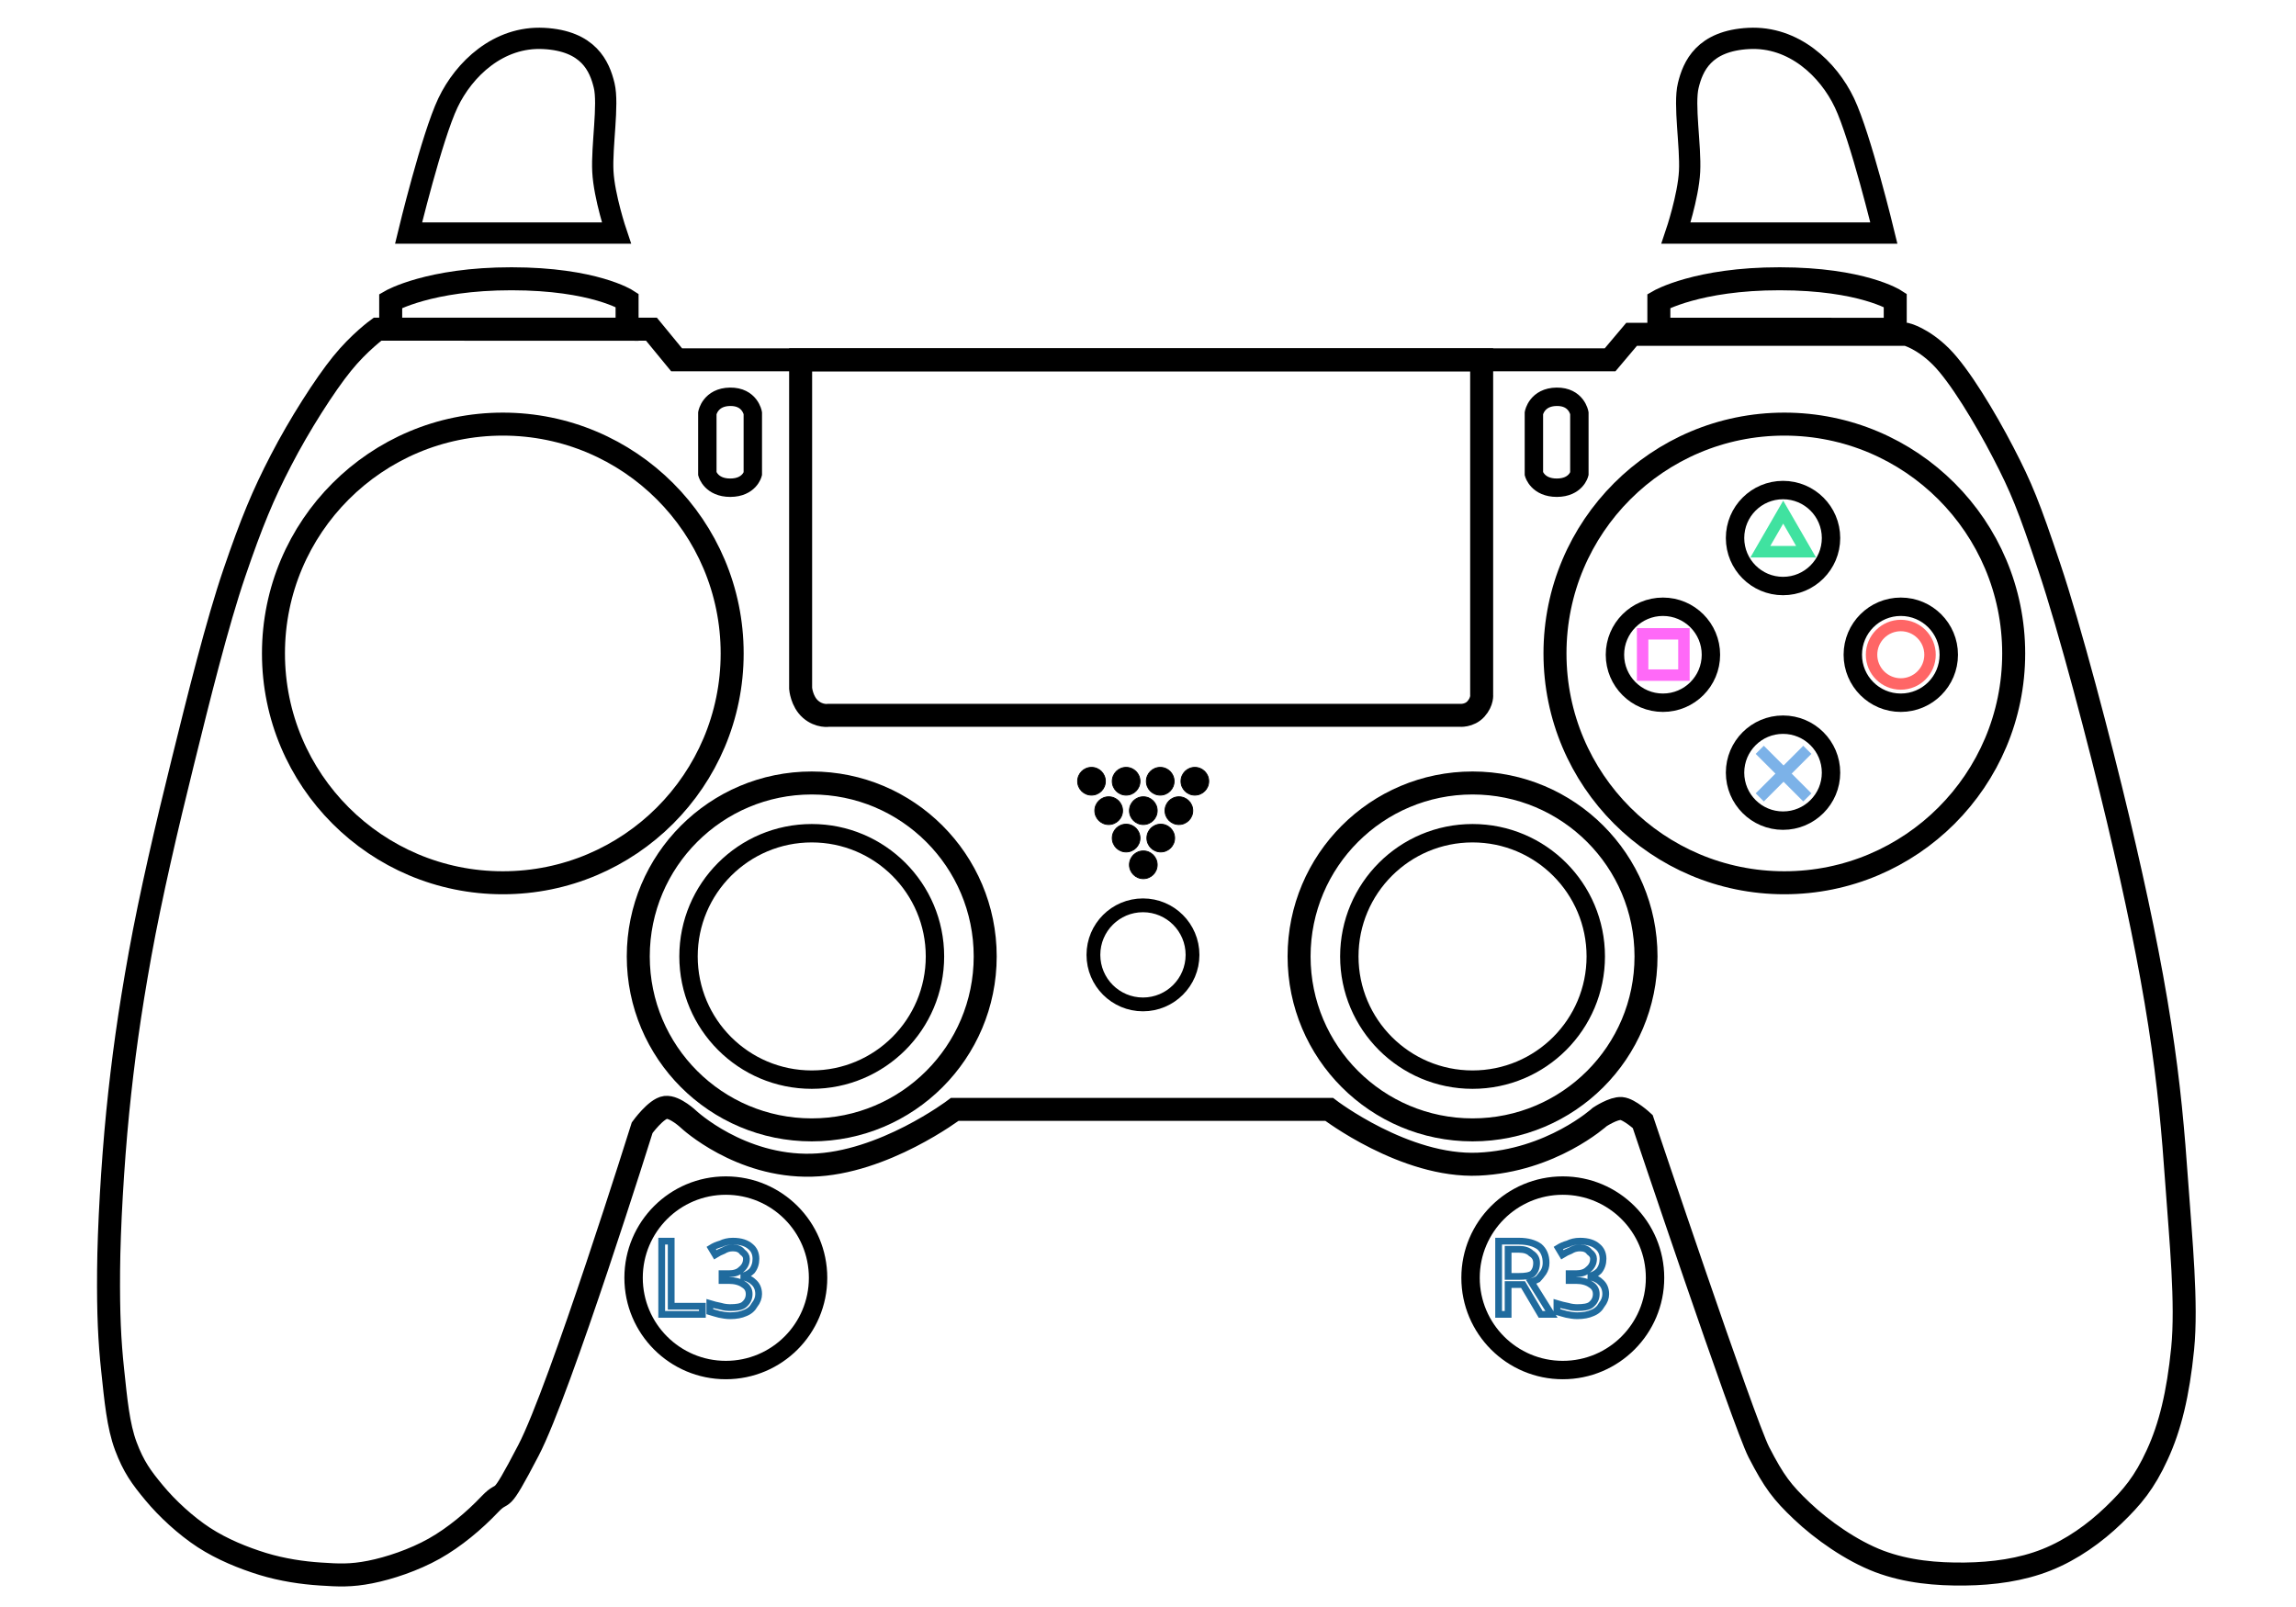
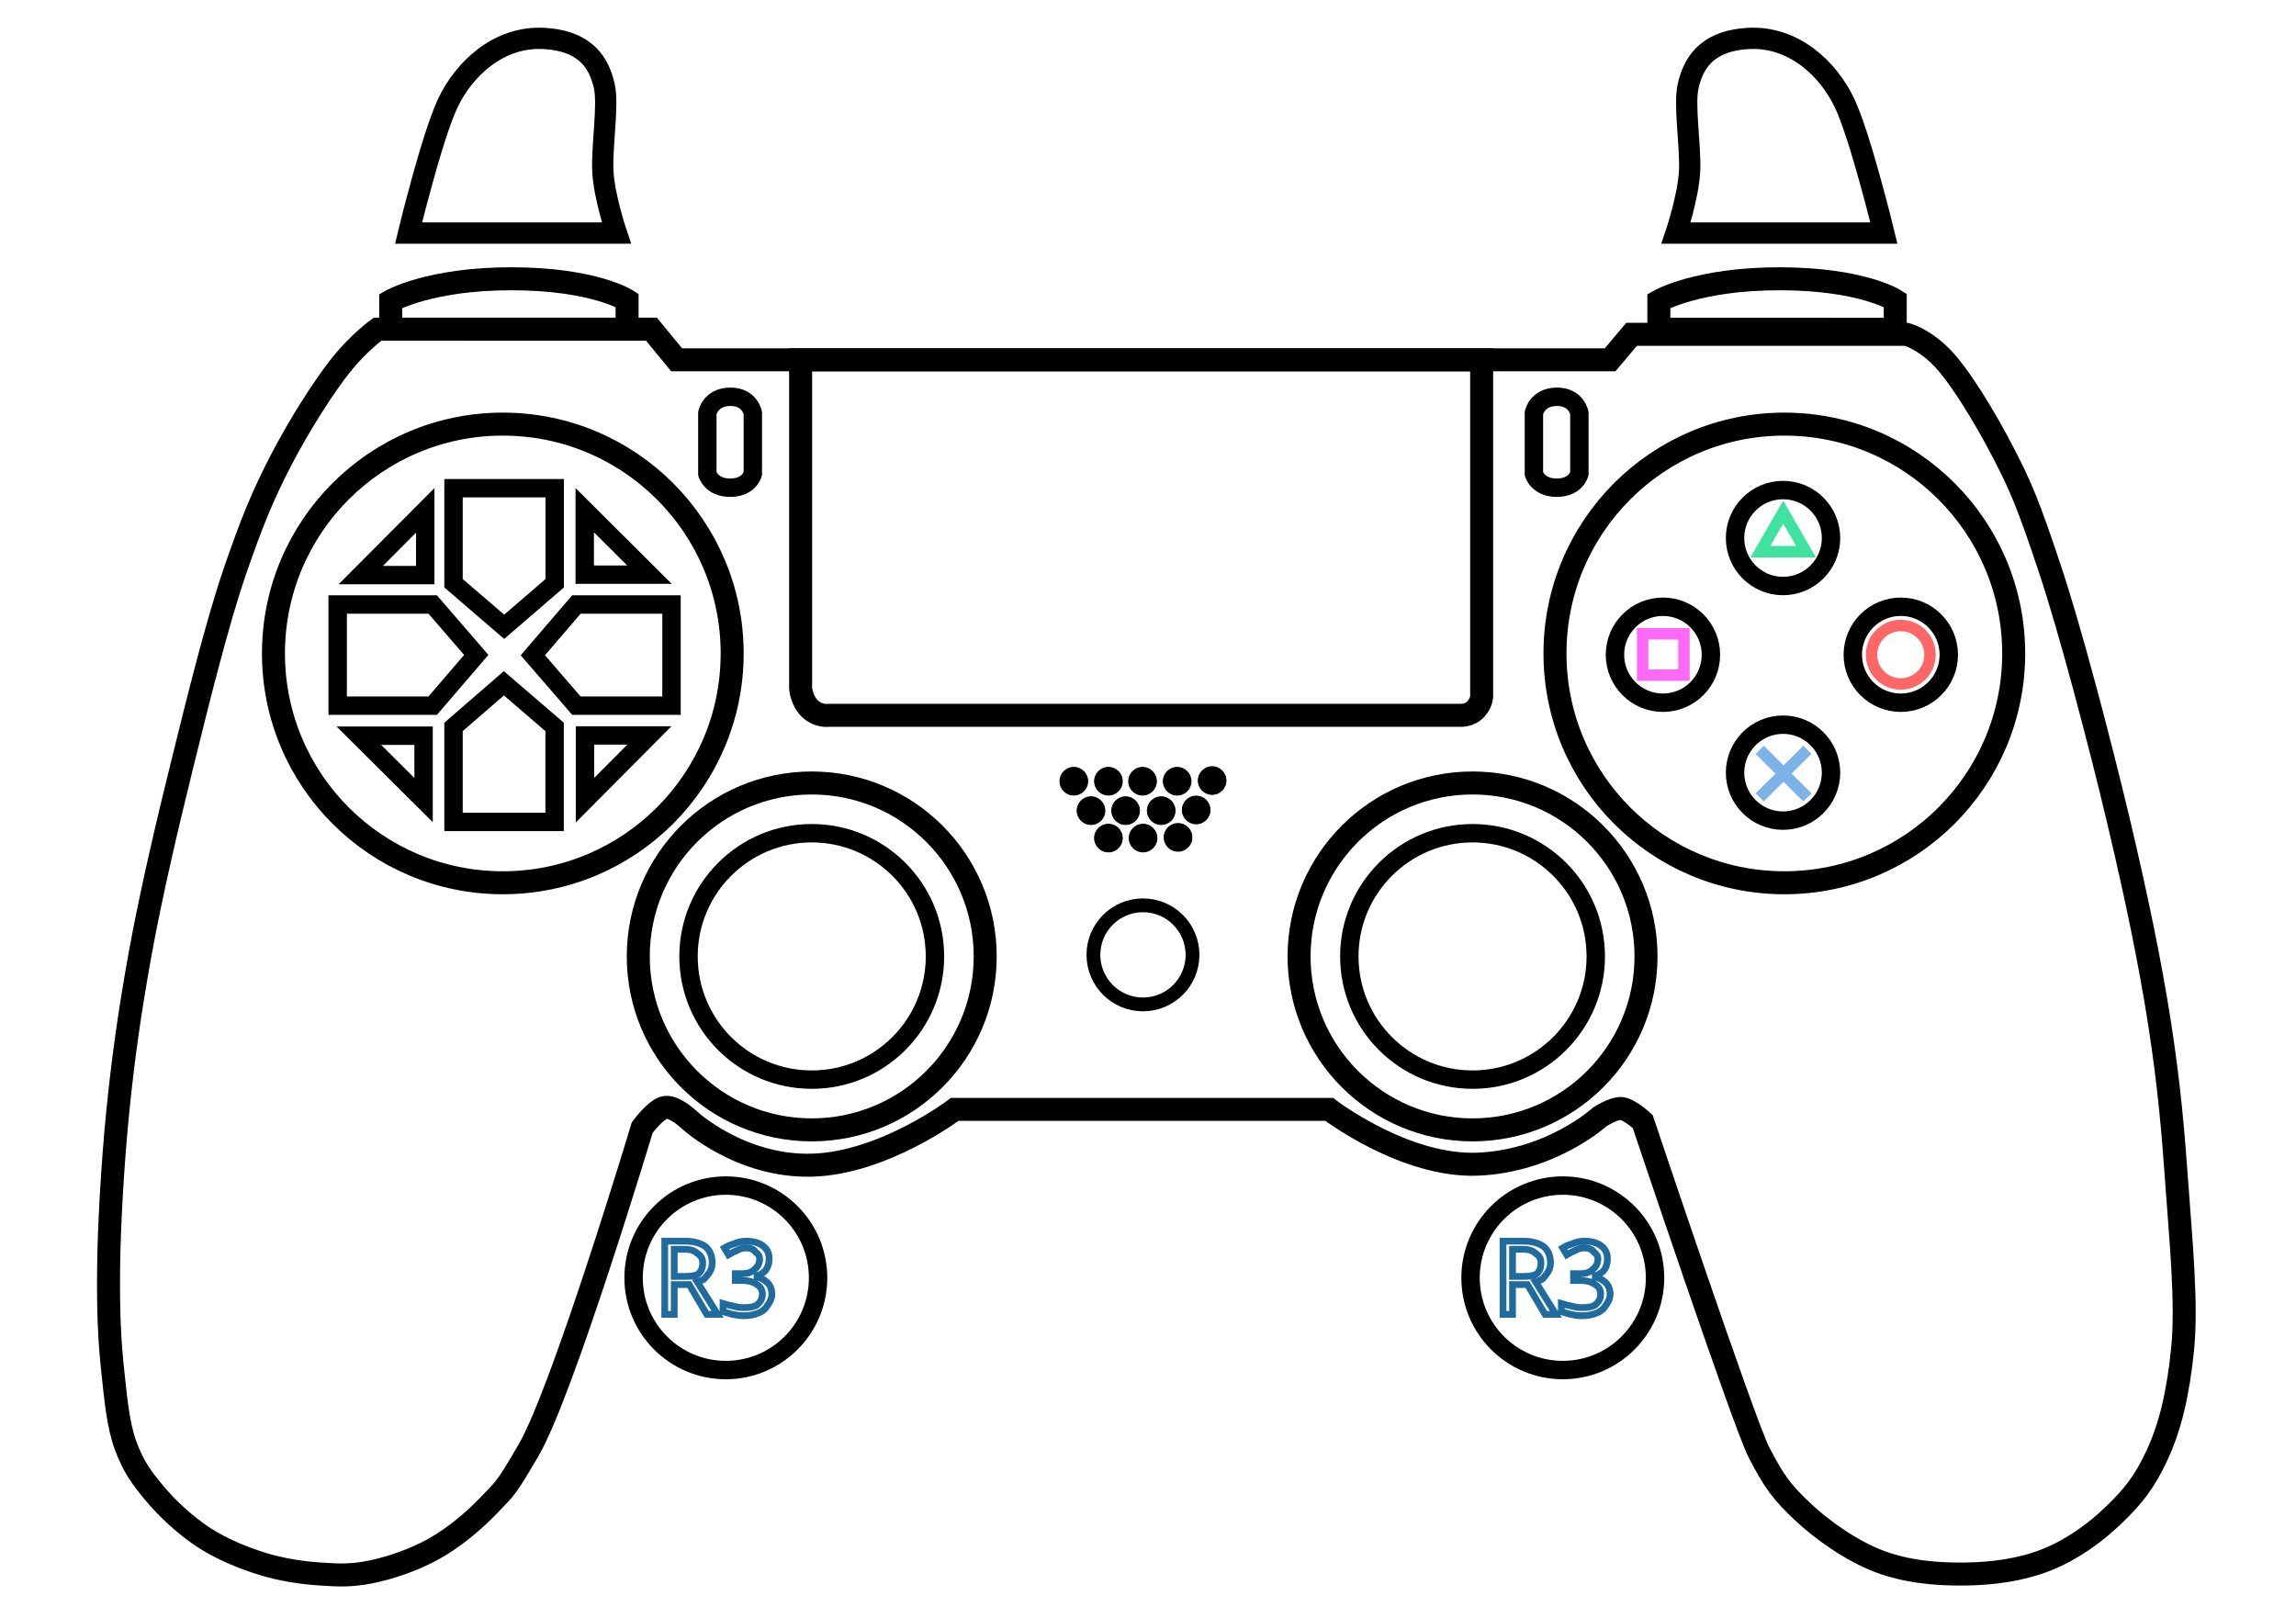
<svg xmlns="http://www.w3.org/2000/svg" width="100" height="70" viewBox="0 0 26.458 18.521" version="1.1" id="svg1" xml:space="preserve">
+   <namedview id="namedview1" pagecolor="#ffffff" bordercolor="#000000" borderopacity="0.25" />
+   <namedview id="namedview1" pagecolor="#ffffff" bordercolor="#000000" borderopacity="0.25" />
  <defs id="defs1" />
-   <g id="layer1">
-     <path style="fill:none;stroke:#000000;stroke-width:0.265;stroke-dasharray:none" d="m 7.797,4.147 h 10.757 l 0.248,-0.294 h 3.167 c 0,0 0.185,0.045 0.397,0.256 0.212,0.211 0.509,0.703 0.719,1.108 0.21,0.405 0.294,0.614 0.529,1.315 0.236,0.7 0.585,2.03 0.794,2.91 0.209,0.88 0.371,1.66 0.48,2.365 0.109,0.704 0.154,1.229 0.198,1.852 0.044,0.623 0.118,1.364 0.066,1.885 -0.052,0.521 -0.145,0.903 -0.293,1.223 -0.147,0.321 -0.288,0.489 -0.503,0.696 -0.214,0.206 -0.48,0.398 -0.772,0.514 -0.291,0.116 -0.616,0.16 -0.941,0.164 -0.326,0.004 -0.667,-0.025 -0.988,-0.146 -0.321,-0.122 -0.659,-0.361 -0.889,-0.579 -0.23,-0.218 -0.322,-0.339 -0.497,-0.678 -0.175,-0.34 -1.339,-3.812 -1.339,-3.812 0,0 -0.153,-0.142 -0.245,-0.15 -0.092,-0.008 -0.25,0.097 -0.25,0.097 0,0 -0.555,0.506 -1.399,0.544 -0.845,0.038 -1.719,-0.631 -1.719,-0.631 h -4.315 c 0,0 -0.821,0.622 -1.649,0.643 -0.828,0.021 -1.415,-0.526 -1.415,-0.526 0,0 -0.16,-0.153 -0.269,-0.14 -0.109,0.013 -0.269,0.234 -0.269,0.234 0,0 -0.947,3.023 -1.31,3.718 -0.362,0.695 -0.262,0.428 -0.444,0.62 -0.182,0.192 -0.41,0.383 -0.643,0.514 -0.234,0.131 -0.515,0.225 -0.737,0.269 -0.222,0.044 -0.365,0.037 -0.573,0.023 C 3.487,18.128 3.255,18.094 3.028,18.025 2.802,17.955 2.562,17.858 2.35,17.721 2.139,17.583 1.926,17.386 1.777,17.206 1.628,17.027 1.539,16.905 1.45,16.668 1.361,16.431 1.334,16.129 1.298,15.791 1.262,15.454 1.247,15.141 1.251,14.645 1.255,14.15 1.296,13.43 1.356,12.821 1.417,12.213 1.492,11.671 1.614,10.997 1.736,10.324 1.923,9.52 2.105,8.787 2.286,8.054 2.503,7.18 2.701,6.601 2.899,6.022 3.03,5.705 3.239,5.303 3.447,4.9 3.743,4.436 3.941,4.192 4.138,3.948 4.35,3.794 4.35,3.794 h 3.157 z" id="path1" />
-     <path style="fill:none;stroke:#000000;stroke-width:0.265;stroke-dasharray:none" d="m 9.226,4.147 v 3.787 c 0,0 0.012,0.151 0.114,0.24 0.102,0.089 0.21,0.07 0.21,0.07 h 7.27 c 0,0 0.111,0.012 0.188,-0.073 0.077,-0.086 0.066,-0.167 0.066,-0.167 V 4.147 Z" id="path2" />
-     <circle style="fill:none;stroke:#000000;stroke-width:0.265;stroke-dasharray:none" id="path3" cx="9.354" cy="11.023" r="1.999" />
-     <circle style="fill:none;stroke:#000000;stroke-width:0.212;stroke-dasharray:none" id="path3-1" cx="8.364" cy="14.727" r="1.063" />
-     <circle style="fill:none;stroke:#000000;stroke-width:0.212;stroke-dasharray:none" id="path3-1-7" cx="18.009" cy="14.727" r="1.063" />
-     <circle style="fill:none;stroke:#000000;stroke-width:0.212;stroke-dasharray:none" id="path3-4" cx="9.354" cy="11.023" r="1.42" />
-     <circle style="fill:none;stroke:#000000;stroke-width:0.265;stroke-dasharray:none" id="path3-7" cx="16.969" cy="11.023" r="1.999" />
-     <circle style="fill:none;stroke:#000000;stroke-width:0.212;stroke-dasharray:none" id="path3-4-1" cx="16.969" cy="11.023" r="1.42" />
-     <circle style="fill:none;stroke:#000000;stroke-width:0.159;stroke-dasharray:none" id="path3-4-1-7" cx="13.171" cy="11.005" r="0.571" />
-     <circle style="fill:#000000;fill-opacity:1;stroke:#000000;stroke-width:0.01;stroke-dasharray:none" id="path4" cx="13.175" cy="9.967" r="0.16" />
-     <circle style="fill:#000000;fill-opacity:1;stroke:#000000;stroke-width:0.01;stroke-dasharray:none" id="path4-2" cx="13.175" cy="9.343" r="0.16" />
-     <circle style="fill:#000000;fill-opacity:1;stroke:#000000;stroke-width:0.01;stroke-dasharray:none" id="path4-2-1" cx="12.776" cy="9.343" r="0.16" />
-     <circle style="fill:#000000;fill-opacity:1;stroke:#000000;stroke-width:0.01;stroke-dasharray:none" id="path4-2-9" cx="13.376" cy="9.659" r="0.16" />
-     <circle style="fill:#000000;fill-opacity:1;stroke:#000000;stroke-width:0.01;stroke-dasharray:none" id="path4-2-1-2" cx="12.977" cy="9.659" r="0.16" />
-     <circle style="fill:#000000;fill-opacity:1;stroke:#000000;stroke-width:0.01;stroke-dasharray:none" id="path4-2-9-4" cx="12.977" cy="9.004" r="0.16" />
-     <circle style="fill:#000000;fill-opacity:1;stroke:#000000;stroke-width:0.01;stroke-dasharray:none" id="path4-2-1-2-3" cx="12.578" cy="9.004" r="0.16" />
-     <circle style="fill:#000000;fill-opacity:1;stroke:#000000;stroke-width:0.01;stroke-dasharray:none" id="path4-2-9-4-3" cx="13.769" cy="9.004" r="0.16" />
-     <circle style="fill:#000000;fill-opacity:1;stroke:#000000;stroke-width:0.01;stroke-dasharray:none" id="path4-2-1-2-3-4" cx="13.37" cy="9.004" r="0.16" />
-     <circle style="fill:#000000;fill-opacity:1;stroke:#000000;stroke-width:0.01;stroke-dasharray:none" id="path4-2-1-7" cx="13.585" cy="9.343" r="0.16" />
-     <circle style="fill:none;fill-opacity:1;stroke:#000000;stroke-width:0.265;stroke-dasharray:none" id="path5-8" cx="20.562" cy="7.531" r="2.643" />
-     <circle style="fill:none;fill-opacity:1;stroke:#000000;stroke-width:0.212;stroke-dasharray:none" id="path6" cx="20.547" cy="6.201" r="0.553" />
-     <circle style="fill:none;fill-opacity:1;stroke:#000000;stroke-width:0.212;stroke-dasharray:none" id="path6-7" cx="20.547" cy="8.905" r="0.553" />
-     <circle style="fill:none;fill-opacity:1;stroke:#000000;stroke-width:0.212;stroke-dasharray:none" id="path6-7-1" cx="21.904" cy="7.546" r="0.553" />
-     <circle style="fill:none;fill-opacity:1;stroke:#ff6666;stroke-width:0.132;stroke-dasharray:none;stroke-opacity:1" id="path6-7-1-8" cx="21.904" cy="7.546" r="0.337" />
-     <circle style="fill:none;fill-opacity:1;stroke:#000000;stroke-width:0.212;stroke-dasharray:none" id="path6-7-1-5" cx="19.163" cy="7.546" r="0.553" />
-     <path id="rect8" style="fill:none;stroke:#000000;stroke-width:0.212;stroke-dasharray:none" d="m 8.151,4.761 c 0,0 0.033,-0.185 0.262,-0.188 0.229,-0.003 0.262,0.188 0.262,0.188 v 0.7 c 0,0 -0.039,0.159 -0.259,0.16 -0.221,5.046e-4 -0.265,-0.16 -0.265,-0.16 z" />
-     <path id="rect8-0" style="fill:none;stroke:#000000;stroke-width:0.212;stroke-dasharray:none" d="m 17.676,4.761 c 0,0 0.033,-0.185 0.262,-0.188 0.229,-0.003 0.262,0.188 0.262,0.188 v 0.7 c 0,0 -0.039,0.159 -0.259,0.16 -0.221,5.046e-4 -0.265,-0.16 -0.265,-0.16 z" />
-     <path style="fill:none;fill-opacity:1;stroke:#000000;stroke-width:0.265;stroke-dasharray:none" d="M 4.502,3.794 V 3.469 c 0,0 0.444,-0.257 1.393,-0.256 0.95,5.267e-4 1.331,0.248 1.331,0.248 v 0.334 z" id="path8" />
-     <path style="fill:none;fill-opacity:1;stroke:#000000;stroke-width:0.265;stroke-dasharray:none" d="M 19.116,3.794 V 3.469 c 0,0 0.444,-0.257 1.393,-0.256 0.95,5.267e-4 1.331,0.248 1.331,0.248 v 0.334 z" id="path8-3" />
-     <path style="fill:none;fill-opacity:1;stroke:#000000;stroke-width:0.245;stroke-dasharray:none" d="m 4.708,2.686 h 2.395 c 0,0 -0.141,-0.418 -0.156,-0.71 C 6.932,1.685 7.015,1.204 6.962,0.985 6.909,0.765 6.784,0.47 6.265,0.443 5.745,0.416 5.347,0.796 5.162,1.185 4.976,1.575 4.708,2.686 4.708,2.686 Z" id="path9" />
-     <path style="fill:none;fill-opacity:1;stroke:#000000;stroke-width:0.245;stroke-dasharray:none" d="m 21.709,2.686 h -2.395 c 0,0 0.141,-0.418 0.156,-0.71 0.015,-0.291 -0.069,-0.772 -0.015,-0.991 0.053,-0.219 0.178,-0.515 0.697,-0.542 0.519,-0.027 0.918,0.353 1.103,0.743 0.185,0.389 0.454,1.5 0.454,1.5 z" id="path9-6" />
-     <rect style="fill:none;stroke:#ff69f8;stroke-width:0.132;stroke-dasharray:none;stroke-opacity:1" id="rect1" width="0.476" height="0.476" x="18.929" y="7.305" />
-     <path style="fill:none;stroke:#40e2a0;stroke-width:0.648;stroke-dasharray:none;stroke-opacity:1" id="path7" d="m 15.63,5.684 -2.58,-1e-7 1.29,-2.234 z" transform="matrix(0.2042794,0,0,0.2042794,17.61959,5.197552)" />
-     <g id="g11" transform="matrix(1.152074,0,0,1.152074,-3.125611,-1.355924)" style="stroke-width:1;stroke-dasharray:none">
-       <path style="fill:none;stroke:#7cb2e8;stroke-width:0.115;stroke-dasharray:none;stroke-opacity:1" d="m 20.315,8.678 0.476,0.476 v 0" id="path10" />
-       <path style="fill:none;stroke:#7cb2e8;stroke-width:0.115;stroke-dasharray:none;stroke-opacity:1" d="M 20.791,8.678 20.315,9.154" id="path11" />
+   <g id="other-peices">
+     <path style="fill:none;stroke:#000000;stroke-width:0.265;stroke-dasharray:none" d="m 7.797,4.147 h 10.757 l 0.248,-0.294 h 3.167 c 0,0 0.185,0.045 0.397,0.256 0.212,0.211 0.509,0.703 0.719,1.108 0.21,0.405 0.294,0.614 0.529,1.315 0.236,0.7 0.585,2.03 0.794,2.91 0.209,0.88 0.371,1.66 0.48,2.365 0.109,0.704 0.154,1.229 0.198,1.852 0.044,0.623 0.118,1.364 0.066,1.885 -0.052,0.521 -0.145,0.903 -0.293,1.223 -0.147,0.321 -0.288,0.489 -0.503,0.696 -0.214,0.206 -0.48,0.398 -0.772,0.514 -0.291,0.116 -0.616,0.16 -0.941,0.164 -0.326,0.004 -0.667,-0.025 -0.988,-0.146 -0.321,-0.122 -0.659,-0.361 -0.889,-0.579 -0.23,-0.218 -0.322,-0.339 -0.497,-0.678 -0.175,-0.34 -1.339,-3.812 -1.339,-3.812 0,0 -0.153,-0.142 -0.245,-0.15 -0.092,-0.008 -0.25,0.097 -0.25,0.097 0,0 -0.555,0.506 -1.399,0.544 -0.845,0.038 -1.719,-0.631 -1.719,-0.631 h -4.315 c 0,0 -0.821,0.622 -1.649,0.643 -0.828,0.021 -1.415,-0.526 -1.415,-0.526 0,0 -0.16,-0.153 -0.269,-0.14 -0.109,0.013 -0.269,0.234 -0.269,0.234 0,0 -0.914,3.041 -1.31,3.718 -0.265,0.454 -0.262,0.428 -0.444,0.62 -0.182,0.192 -0.41,0.383 -0.643,0.514 -0.234,0.131 -0.515,0.225 -0.737,0.269 -0.222,0.044 -0.365,0.037 -0.573,0.023 C 3.487,18.128 3.255,18.094 3.028,18.025 2.802,17.955 2.562,17.858 2.35,17.721 2.139,17.583 1.926,17.386 1.777,17.206 1.628,17.027 1.539,16.905 1.45,16.668 1.361,16.431 1.334,16.129 1.298,15.791 1.262,15.454 1.247,15.141 1.251,14.645 1.255,14.15 1.296,13.43 1.356,12.821 1.417,12.213 1.492,11.671 1.614,10.997 1.736,10.324 1.923,9.52 2.105,8.787 2.286,8.054 2.503,7.18 2.701,6.601 2.899,6.022 3.03,5.705 3.239,5.303 3.447,4.9 3.743,4.436 3.941,4.192 4.138,3.948 4.35,3.794 4.35,3.794 h 3.157 z" id="controller-body" />
+     <path style="fill:none;stroke:#000000;stroke-width:0.265;stroke-dasharray:none" d="m 9.226,4.147 v 3.787 c 0,0 0.012,0.151 0.114,0.24 0.102,0.089 0.21,0.07 0.21,0.07 h 7.27 c 0,0 0.111,0.012 0.188,-0.073 0.077,-0.086 0.066,-0.167 0.066,-0.167 V 4.147 Z" id="touchpad" />
+     <circle style="fill:none;fill-opacity:1;stroke:#000000;stroke-width:0.265;stroke-dasharray:none" id="shape-button-border" cx="20.562" cy="7.531" r="2.643" />
+     <circle style="fill:none;fill-opacity:1;stroke:#ff6666;stroke-width:0.132;stroke-dasharray:none;stroke-opacity:1" id="circle" cx="21.904" cy="7.546" r="0.337" />
+     <rect style="fill:none;stroke:#ff69f8;stroke-width:0.132;stroke-dasharray:none;stroke-opacity:1" id="square" width="0.476" height="0.476" x="18.929" y="7.305" />
+     <path style="fill:none;stroke:#40e2a0;stroke-width:0.648;stroke-dasharray:none;stroke-opacity:1" id="triangle" d="m 15.63,5.684 -2.58,-1e-7 1.29,-2.234 z" transform="matrix(0.2042794,0,0,0.2042794,17.61959,5.197552)" />
+     <g id="cross" transform="matrix(1.152074,0,0,1.152074,-3.125611,-1.355924)" style="stroke-width:1;stroke-dasharray:none">
+       <path style="fill:none;stroke:#7cb2e8;stroke-width:0.115;stroke-dasharray:none;stroke-opacity:1" d="m 20.315,8.678 0.476,0.476 v 0" id="nw-se-cross" />
+       <path style="fill:none;stroke:#7cb2e8;stroke-width:0.115;stroke-dasharray:none;stroke-opacity:1" d="M 20.791,8.678 20.315,9.154" id="sw-ne-cross" />
    </g>
-     <text xml:space="preserve" style="font-style:normal;font-variant:normal;font-weight:normal;font-stretch:normal;font-size:1.179px;font-family:Txt;-inkscape-font-specification:Txt;text-align:start;writing-mode:lr-tb;direction:ltr;text-anchor:start;fill:none;stroke:#206b9e;stroke-width:0.078;stroke-dasharray:none;stroke-opacity:1" x="7.515" y="15.148" id="text11">
-       <tspan id="tspan11" style="font-style:normal;font-variant:normal;font-weight:normal;font-stretch:normal;font-family:Txt;-inkscape-font-specification:Txt;stroke-width:0.078;stroke-dasharray:none;stroke:#206b9e;stroke-opacity:1" x="7.515" y="15.148">L3</tspan>
+     <text xml:space="preserve" style="font-style:normal;font-variant:normal;font-weight:normal;font-stretch:normal;font-size:1.179px;font-family:Txt;-inkscape-font-specification:Txt;text-align:start;writing-mode:lr-tb;direction:ltr;text-anchor:start;fill:none;stroke:#206b9e;stroke-width:0.078;stroke-dasharray:none;stroke-opacity:1" x="7.55" y="15.148" id="l3-text">
+       <tspan id="tspan11" style="font-style:normal;font-variant:normal;font-weight:normal;font-stretch:normal;font-family:Txt;-inkscape-font-specification:Txt;stroke:#206b9e;stroke-width:0.078;stroke-dasharray:none;stroke-opacity:1" x="7.55" y="15.148">R3			</tspan>
    </text>
-     <text xml:space="preserve" style="font-style:normal;font-variant:normal;font-weight:normal;font-stretch:normal;font-size:1.179px;font-family:Txt;-inkscape-font-specification:Txt;text-align:start;writing-mode:lr-tb;direction:ltr;text-anchor:start;fill:none;stroke:#206b9e;stroke-width:0.078;stroke-dasharray:none;stroke-opacity:1" x="17.16" y="15.146" id="text11-2">
-       <tspan id="tspan11-3" style="font-style:normal;font-variant:normal;font-weight:normal;font-stretch:normal;font-family:Txt;-inkscape-font-specification:Txt;stroke-width:0.078;stroke-dasharray:none;stroke:#206b9e;stroke-opacity:1" x="17.16" y="15.146">R3</tspan>
+     <text xml:space="preserve" style="font-style:normal;font-variant:normal;font-weight:normal;font-stretch:normal;font-size:1.179px;font-family:Txt;-inkscape-font-specification:Txt;text-align:start;writing-mode:lr-tb;direction:ltr;text-anchor:start;fill:none;stroke:#206b9e;stroke-width:0.078;stroke-dasharray:none;stroke-opacity:1" x="17.211" y="15.146" id="r3-text">
+       <tspan id="tspan11-3" style="font-style:normal;font-variant:normal;font-weight:normal;font-stretch:normal;font-family:Txt;-inkscape-font-specification:Txt;stroke:#206b9e;stroke-width:0.078;stroke-dasharray:none;stroke-opacity:1" x="17.211" y="15.146">R3			</tspan>
    </text>
-     <circle style="fill:none;fill-opacity:1;stroke:#000000;stroke-width:0.265;stroke-dasharray:none" id="path5" cx="5.794" cy="7.531" r="2.643" />
+     <g id="speaker-grill" transform="translate(-0.2038979)">
+       <circle style="fill:#000000;fill-opacity:1;stroke:#000000;stroke-width:0.01;stroke-dasharray:none" id="speaker-grill-12" cx="13.779" cy="9.651" r="0.16" />
+       <circle style="fill:#000000;fill-opacity:1;stroke:#000000;stroke-width:0.01;stroke-dasharray:none" id="speaker-grill-11" cx="13.376" cy="9.659" r="0.16" />
+       <circle style="fill:#000000;fill-opacity:1;stroke:#000000;stroke-width:0.01;stroke-dasharray:none" id="speaker-grill-10" cx="12.977" cy="9.659" r="0.16" />
+       <circle style="fill:#000000;fill-opacity:1;stroke:#000000;stroke-width:0.01;stroke-dasharray:none" id="speaker-grill-9" cx="13.988" cy="9.335" r="0.16" />
+       <circle style="fill:#000000;fill-opacity:1;stroke:#000000;stroke-width:0.01;stroke-dasharray:none" id="speaker-grill-8" cx="13.585" cy="9.343" r="0.16" />
+       <circle style="fill:#000000;fill-opacity:1;stroke:#000000;stroke-width:0.01;stroke-dasharray:none" id="speaker-grill-7" cx="13.175" cy="9.343" r="0.16" />
+       <circle style="fill:#000000;fill-opacity:1;stroke:#000000;stroke-width:0.01;stroke-dasharray:none" id="speaker-grill-6" cx="12.776" cy="9.343" r="0.16" />
+       <circle style="fill:#000000;fill-opacity:1;stroke:#000000;stroke-width:0.01;stroke-dasharray:none" id="speaker-grill-5" cx="14.172" cy="8.996" r="0.16" />
+       <circle style="fill:#000000;fill-opacity:1;stroke:#000000;stroke-width:0.01;stroke-dasharray:none" id="speaker-grill-4" cx="13.769" cy="9.004" r="0.16" />
+       <circle style="fill:#000000;fill-opacity:1;stroke:#000000;stroke-width:0.01;stroke-dasharray:none" id="speaker-grill-3" cx="13.37" cy="9.004" r="0.16" />
+       <circle style="fill:#000000;fill-opacity:1;stroke:#000000;stroke-width:0.01;stroke-dasharray:none" id="speaker-grill-2" cx="12.977" cy="9.004" r="0.16" />
+       <circle style="fill:#000000;fill-opacity:1;stroke:#000000;stroke-width:0.01;stroke-dasharray:none" id="speaker-grill-1" cx="12.578" cy="9.004" r="0.16" />
+     </g>
+   </g>
+   <g id="dpad" style="stroke:#000000;stroke-width:0.212;stroke-dasharray:none;fill:none">
+     <g id="dpad-buttons">
+       <path id="dpad-0-degrees" d="m 5.226,5.627 h 1.166 v 1.095 L 5.81,7.224 5.226,6.722 Z" style="stroke:#000000;stroke-width:0.212;stroke-dasharray:none;fill:none" />
+       <path id="dpad-45-degrees" d="M 6.738,6.623 H 7.484 L 6.738,5.88 v 0.743 h 0.746" style="stroke:#000000;stroke-width:0.212;stroke-dasharray:none;fill:none" />
+       <path id="dpad-90-degrees" d="m 7.738,6.967 v 1.166 H 6.642 L 6.14,7.552 6.642,6.967 Z" style="stroke:#000000;stroke-width:0.212;stroke-dasharray:none;fill:none" />
+       <path id="dpad-135-degrees" d="M 6.741,8.476 V 9.222 L 7.483,8.476 H 6.741 v 0.746" style="stroke:#000000;stroke-width:0.212;stroke-dasharray:none;fill:none" />
+       <path id="dpad-180-degrees" d="M 6.391,9.473 H 5.226 V 8.378 L 5.806,7.875 6.391,8.378 Z" style="stroke:#000000;stroke-width:0.212;stroke-dasharray:none;fill:none" />
+       <path id="dpad-225-degrees" d="M 4.881,8.479 H 4.135 L 4.881,9.221 V 8.479 H 4.135" style="stroke:#000000;stroke-width:0.212;stroke-dasharray:none;fill:none" />
+       <path id="dpad-270-degrees" d="M 3.891,8.133 V 6.967 h 1.095 l 0.502,0.581 -0.502,0.585 z" style="stroke:#000000;stroke-width:0.212;stroke-dasharray:none;fill:none" />
+       <path id="dpad-315-degrees" d="M 4.9,6.628 V 5.882 L 4.157,6.628 H 4.9 V 5.882" style="stroke:#000000;stroke-width:0.212;stroke-dasharray:none;fill:none" />
+     </g>
+     <circle id="dpad-center" style="fill:none;fill-opacity:1;stroke:#000000;stroke-width:0.265;stroke-dasharray:none" cx="5.794" cy="7.531" r="2.643" />
+   </g>
+   <g id="buttons">
+     <circle style="fill:none;stroke:#000000;stroke-width:0.212;stroke-dasharray:none" id="l3-button" cx="8.364" cy="14.727" r="1.063" />
+     <circle style="fill:none;stroke:#000000;stroke-width:0.212;stroke-dasharray:none" id="r3-button" cx="18.009" cy="14.727" r="1.063" />
+     <circle style="fill:none;fill-opacity:1;stroke:#000000;stroke-width:0.212;stroke-dasharray:none" id="triangle-button" cx="20.547" cy="6.201" r="0.553" />
+     <circle style="fill:none;fill-opacity:1;stroke:#000000;stroke-width:0.212;stroke-dasharray:none" id="square-button" cx="19.163" cy="7.546" r="0.553" />
+     <circle style="fill:none;fill-opacity:1;stroke:#000000;stroke-width:0.212;stroke-dasharray:none" id="circle-button" cx="21.904" cy="7.546" r="0.553" />
+     <circle style="fill:none;fill-opacity:1;stroke:#000000;stroke-width:0.212;stroke-dasharray:none" id="cross-button" cx="20.547" cy="8.905" r="0.553" />
+     <circle style="fill:none;stroke:#000000;stroke-width:0.159;stroke-dasharray:none" id="ps-button" cx="13.171" cy="11.005" r="0.571" />
+     <path style="fill:none;fill-opacity:1;stroke:#000000;stroke-width:0.265;stroke-dasharray:none" d="M 19.116,3.794 V 3.469 c 0,0 0.444,-0.257 1.393,-0.256 0.95,5.267e-4 1.331,0.248 1.331,0.248 v 0.334 z" id="r1-button" />
+     <path style="fill:none;fill-opacity:1;stroke:#000000;stroke-width:0.265;stroke-dasharray:none" d="M 4.502,3.794 V 3.469 c 0,0 0.444,-0.257 1.393,-0.256 0.95,5.267e-4 1.331,0.248 1.331,0.248 v 0.334 z" id="l1-butto" />
+     <path id="options-button" style="fill:none;stroke:#000000;stroke-width:0.212;stroke-dasharray:none" d="m 17.676,4.761 c 0,0 0.033,-0.185 0.262,-0.188 0.229,-0.003 0.262,0.188 0.262,0.188 v 0.7 c 0,0 -0.039,0.159 -0.259,0.16 -0.221,5.046e-4 -0.265,-0.16 -0.265,-0.16 z" />
+     <path id="share-button" style="fill:none;stroke:#000000;stroke-width:0.212;stroke-dasharray:none" d="m 8.151,4.761 c 0,0 0.033,-0.185 0.262,-0.188 0.229,-0.003 0.262,0.188 0.262,0.188 v 0.7 c 0,0 -0.039,0.159 -0.259,0.16 -0.221,5.046e-4 -0.265,-0.16 -0.265,-0.16 z" />
+   </g>
+   <g id="triggers">
+     <path style="fill:none;fill-opacity:1;stroke:#000000;stroke-width:0.245;stroke-dasharray:none" d="m 21.709,2.686 h -2.395 c 0,0 0.141,-0.418 0.156,-0.71 0.015,-0.291 -0.069,-0.772 -0.015,-0.991 0.053,-0.219 0.178,-0.515 0.697,-0.542 0.519,-0.027 0.918,0.353 1.103,0.743 0.185,0.389 0.454,1.5 0.454,1.5 z" id="r2-trigger" />
+     <path style="fill:none;fill-opacity:1;stroke:#000000;stroke-width:0.245;stroke-dasharray:none" d="m 4.708,2.686 h 2.395 c 0,0 -0.141,-0.418 -0.156,-0.71 C 6.932,1.685 7.015,1.204 6.962,0.985 6.909,0.765 6.784,0.47 6.265,0.443 5.745,0.416 5.347,0.796 5.162,1.185 4.976,1.575 4.708,2.686 4.708,2.686 Z" id="l2-trigger" />
+   </g>
+   <g id="joysticks">
+     <circle style="fill:none;stroke:#000000;stroke-width:0.265;stroke-dasharray:none" id="left-joystick-container" cx="9.354" cy="11.023" r="1.999" />
+     <circle style="fill:none;stroke:#000000;stroke-width:0.212;stroke-dasharray:none" id="left-joystick-inner-joystick" cx="9.354" cy="11.023" r="1.42" />
+     <circle style="fill:none;stroke:#000000;stroke-width:0.265;stroke-dasharray:none" id="right-joystick-container" cx="16.969" cy="11.023" r="1.999" />
+     <circle style="fill:none;stroke:#000000;stroke-width:0.212;stroke-dasharray:none" id="right-joystick-inner-circle" cx="16.969" cy="11.023" r="1.42" />
  </g>
</svg>
